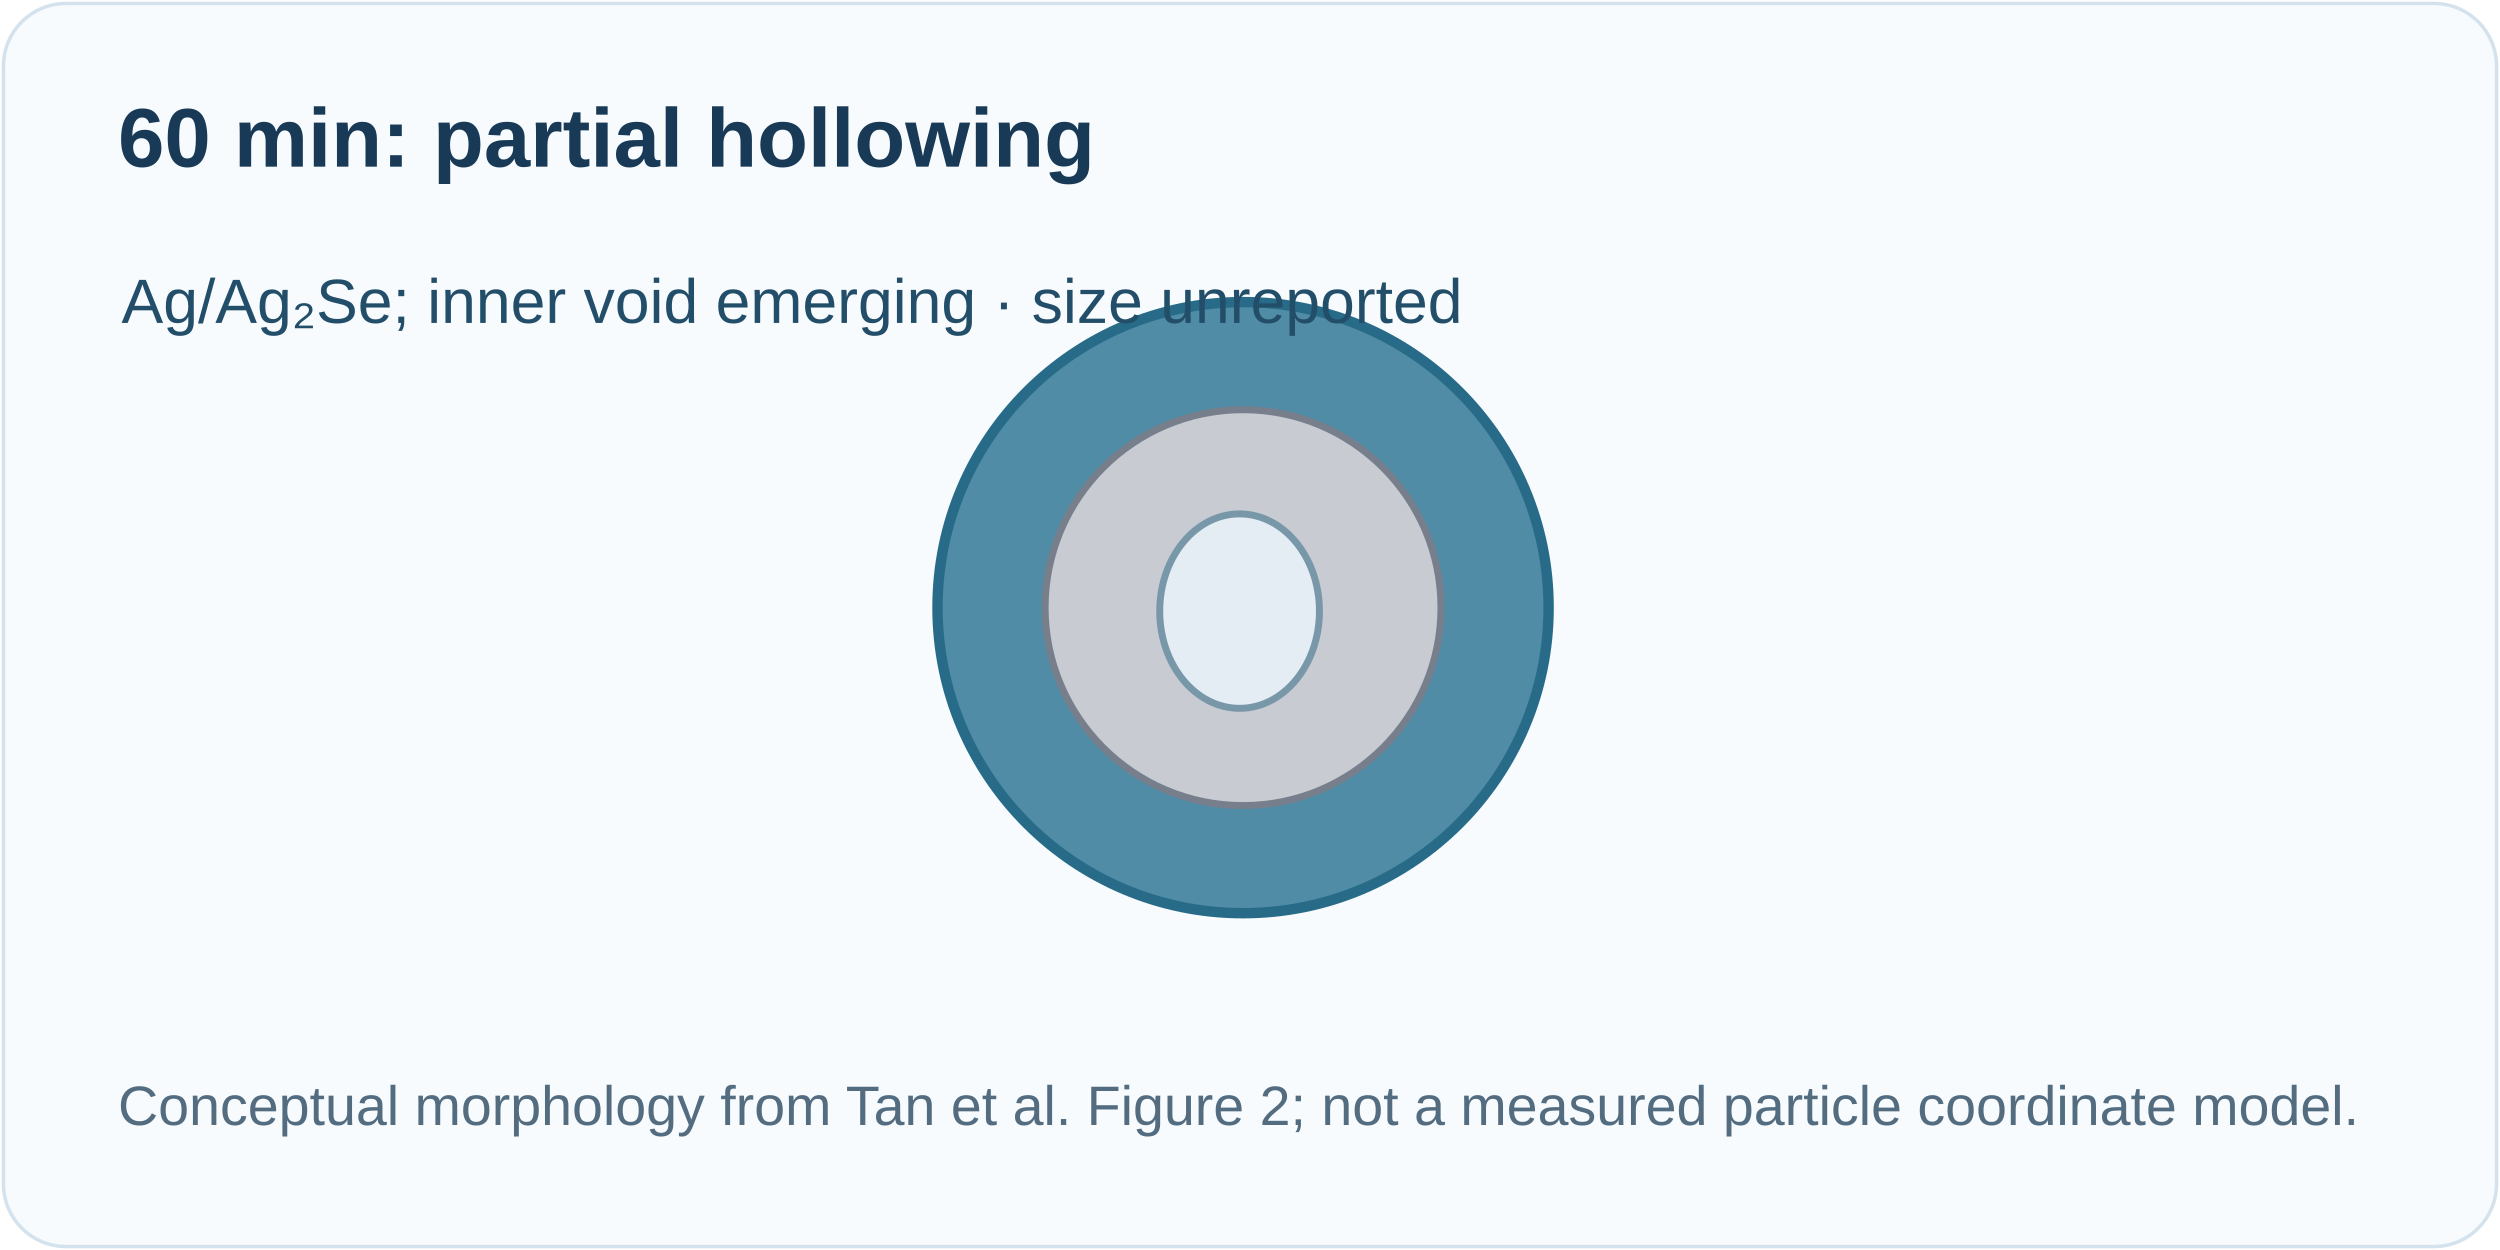
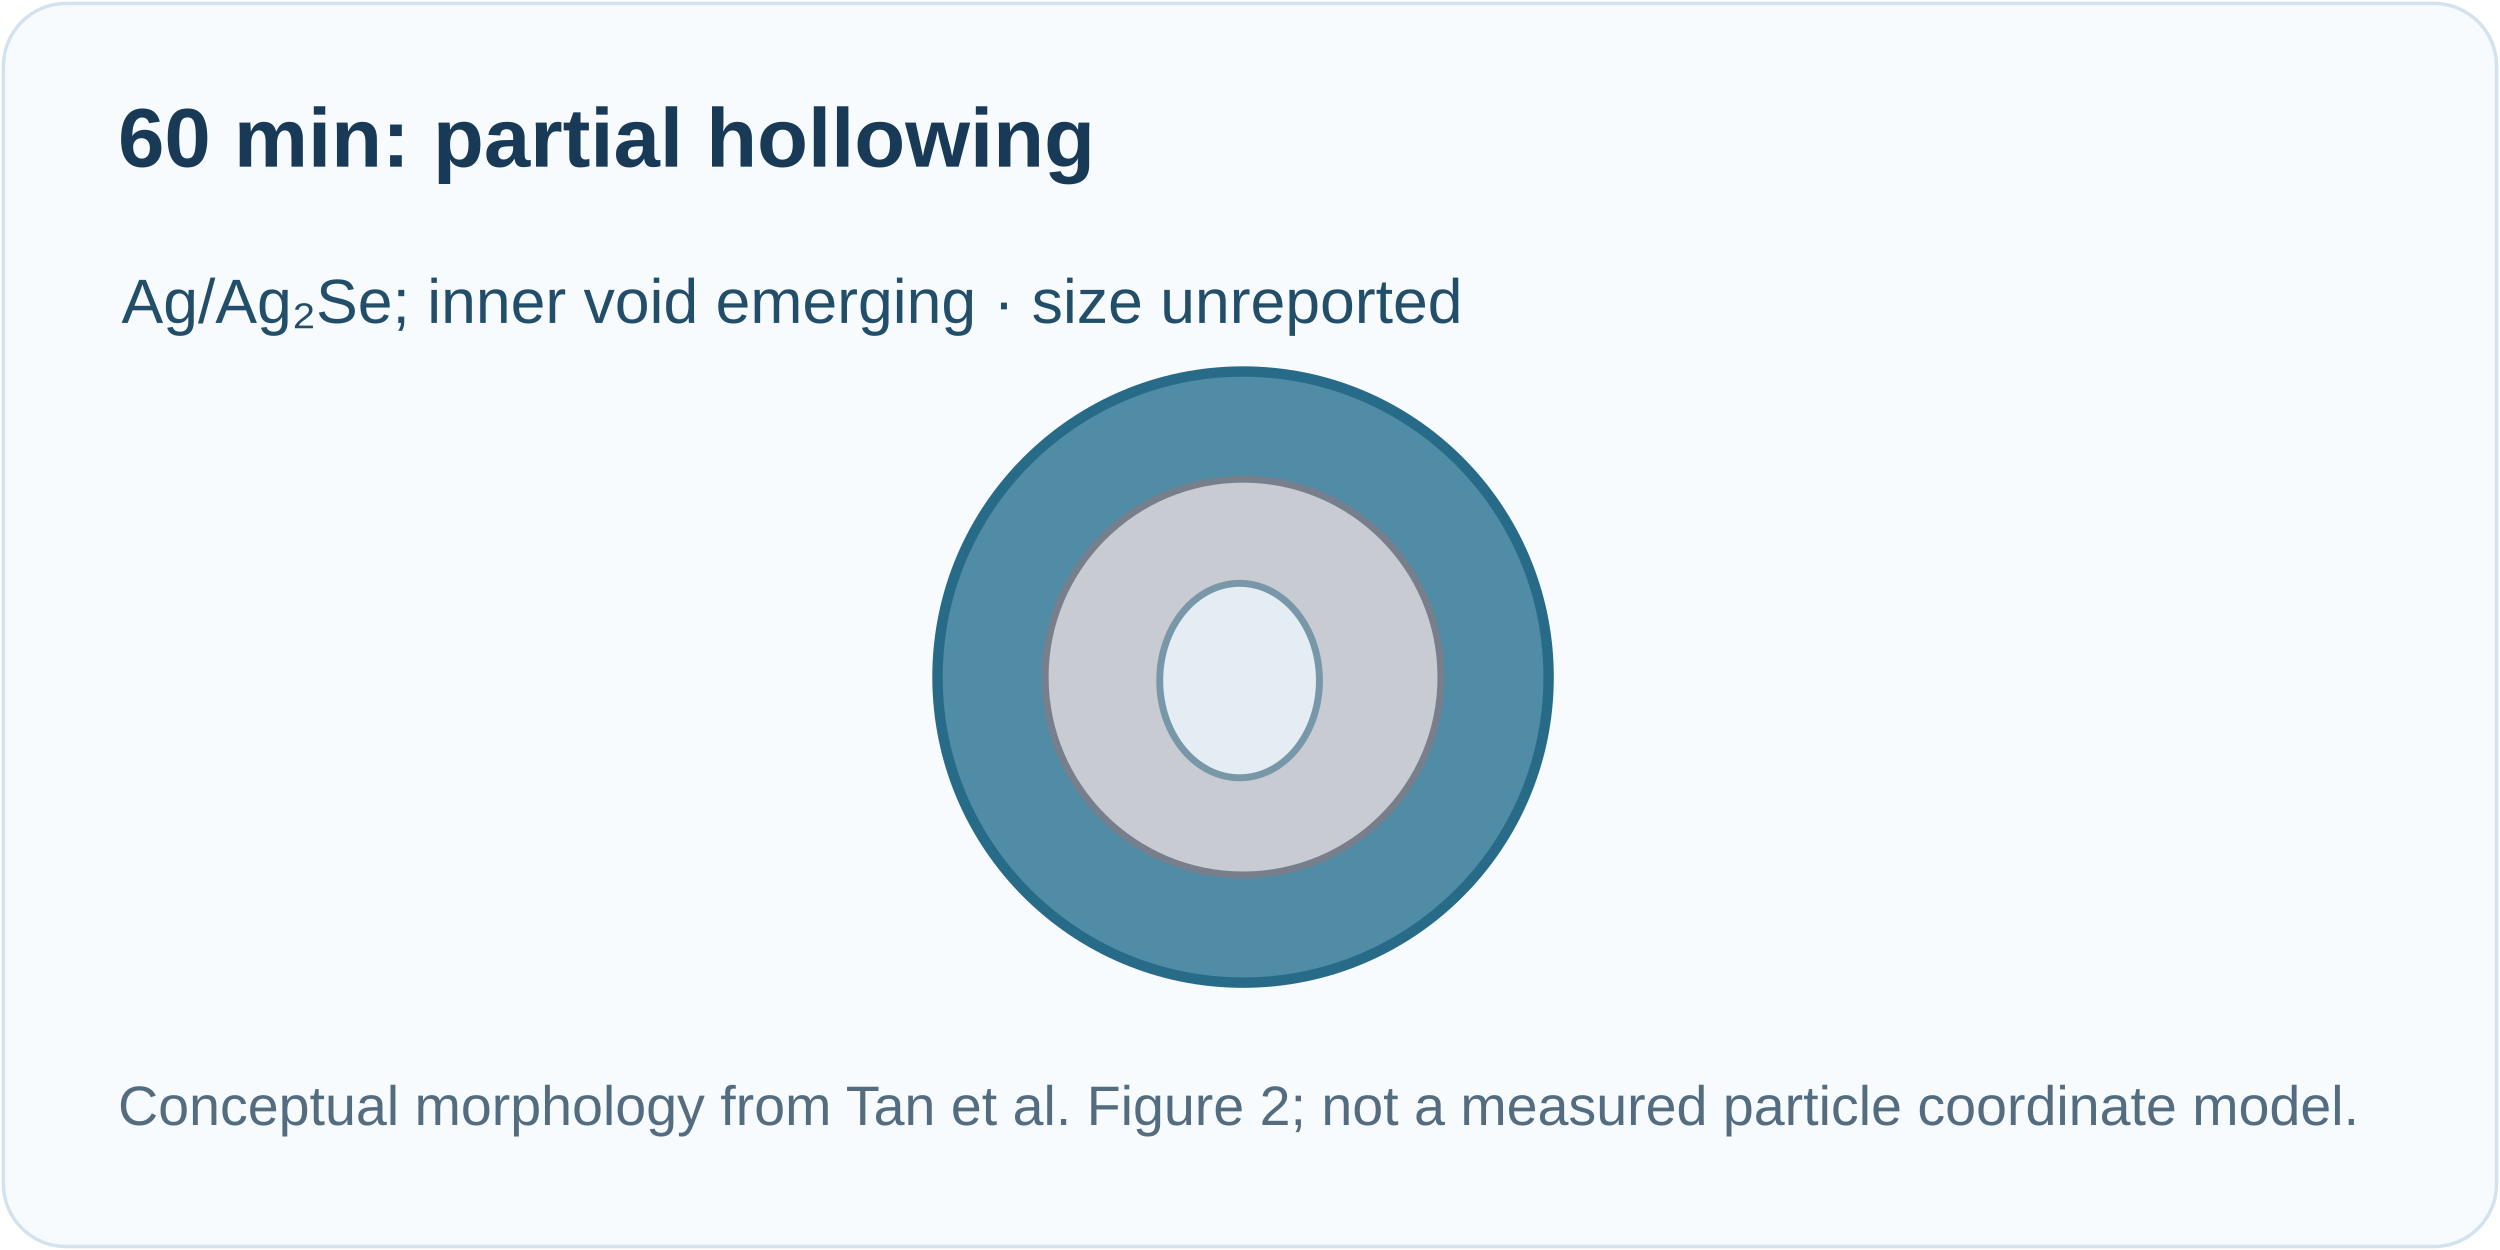
<svg xmlns="http://www.w3.org/2000/svg" viewBox="0 0 720 360" role="img" aria-label="60 min: partial hollowing">
  <rect x="1" y="1" width="718" height="358" rx="18" fill="#f7fbfe" stroke="#d3e2ed" />
  <text x="34" y="48" font-family="Arial,sans-serif" font-size="24" font-weight="700" fill="#183a56">60 min: partial hollowing</text>
  <text x="34" y="324" font-family="Arial,sans-serif" font-size="16" fill="#536c80">Conceptual morphology from Tan et al. Figure 2; not a measured particle coordinate model.</text>
-   <circle cx="358" cy="175" r="88" fill="#508ca5" stroke="#286b88" stroke-width="3" />
-   <circle cx="358" cy="175" r="57" fill="#c8cbd2" stroke="#777f8c" stroke-width="2" />
-   <ellipse cx="357" cy="176" rx="23" ry="28" fill="#e5edf4" stroke="#7898aa" stroke-width="2" />
+   <circle cx="358" cy="195" r="88" fill="#508ca5" stroke="#286b88" stroke-width="3" />
+   <circle cx="358" cy="195" r="57" fill="#c8cbd2" stroke="#777f8c" stroke-width="2" />
+   <ellipse cx="357" cy="196" rx="23" ry="28" fill="#e5edf4" stroke="#7898aa" stroke-width="2" />
  <text x="35" y="93" font-family="Arial,sans-serif" font-size="18" fill="#234e69">Ag/Ag₂Se; inner void emerging · size unreported</text>
</svg>
